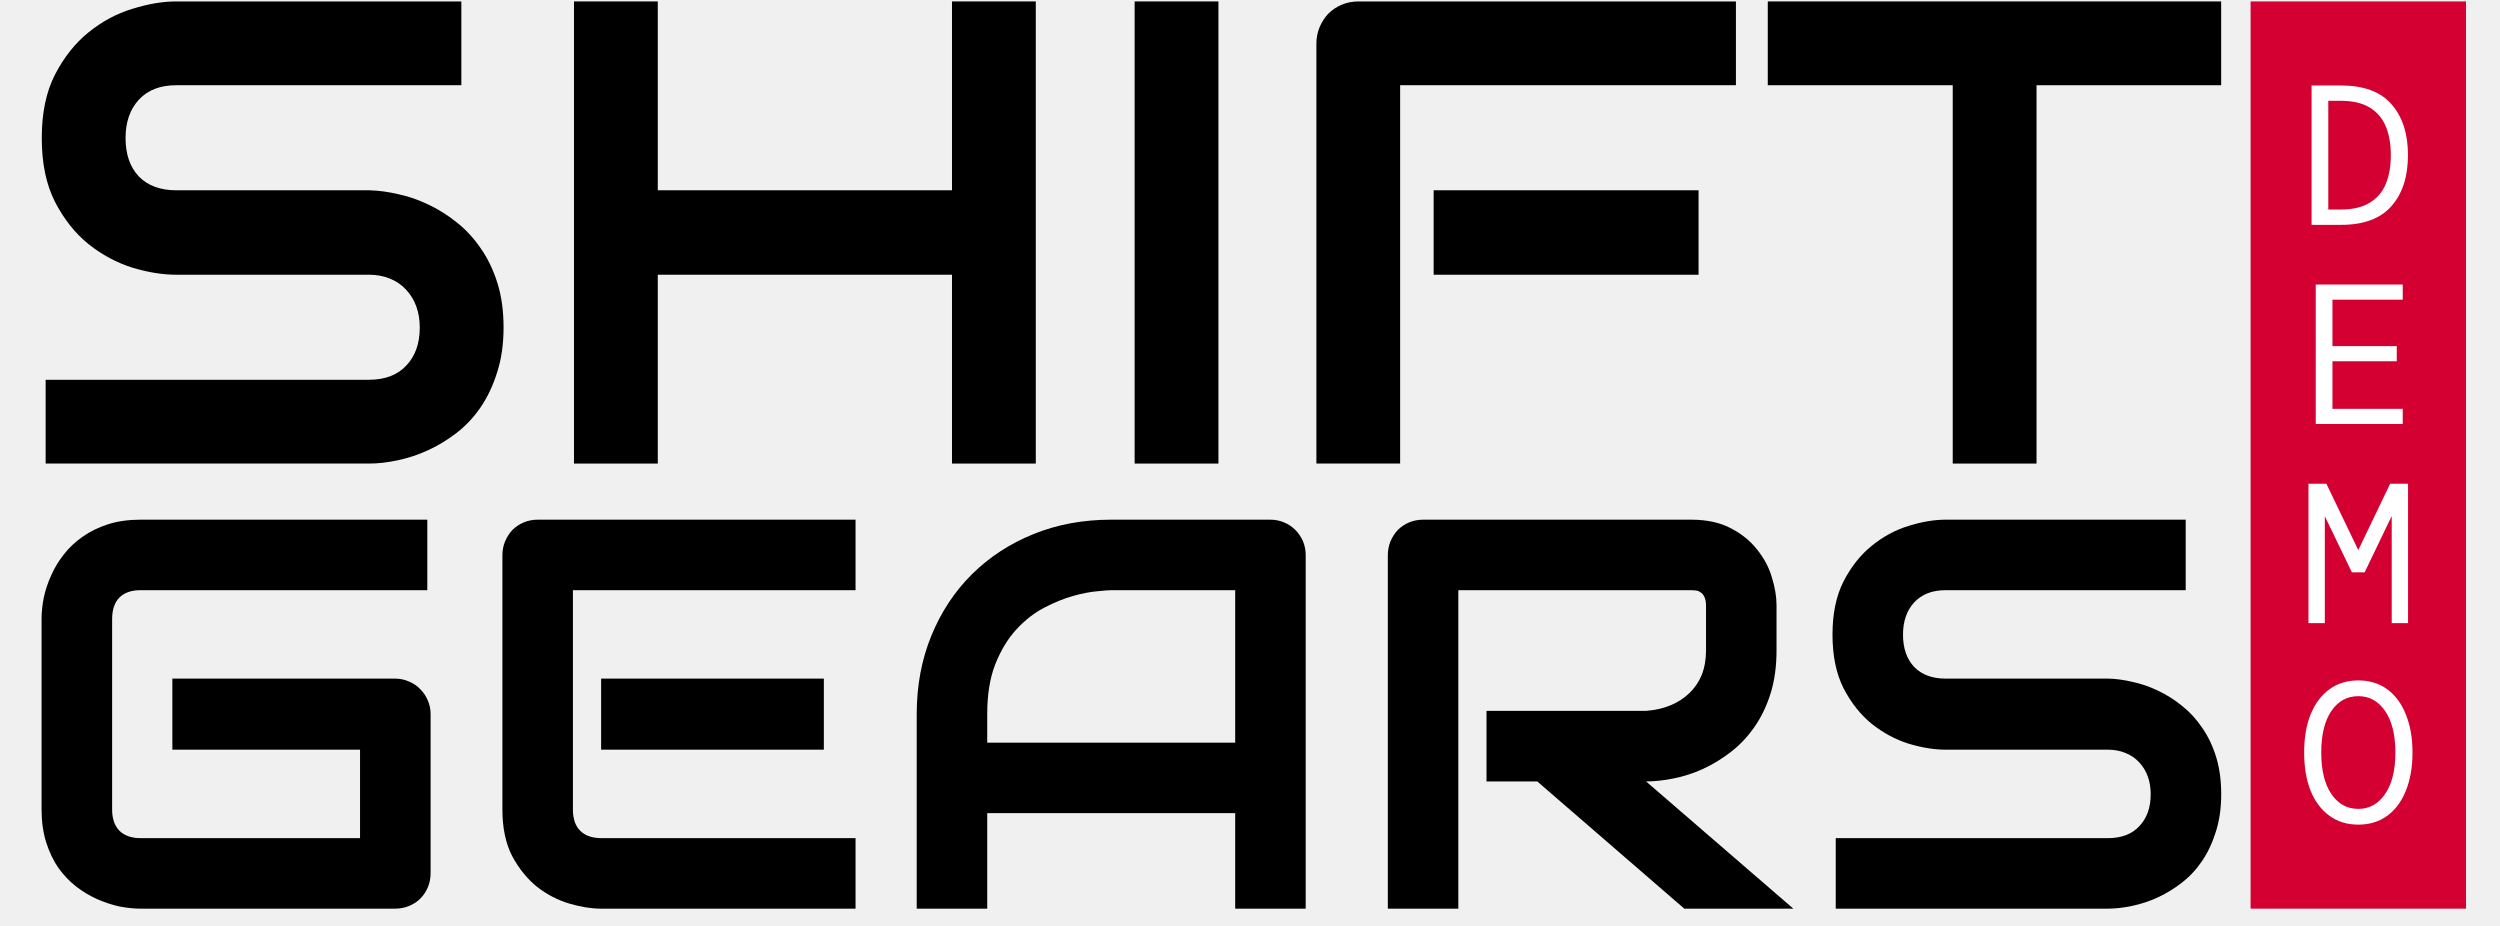
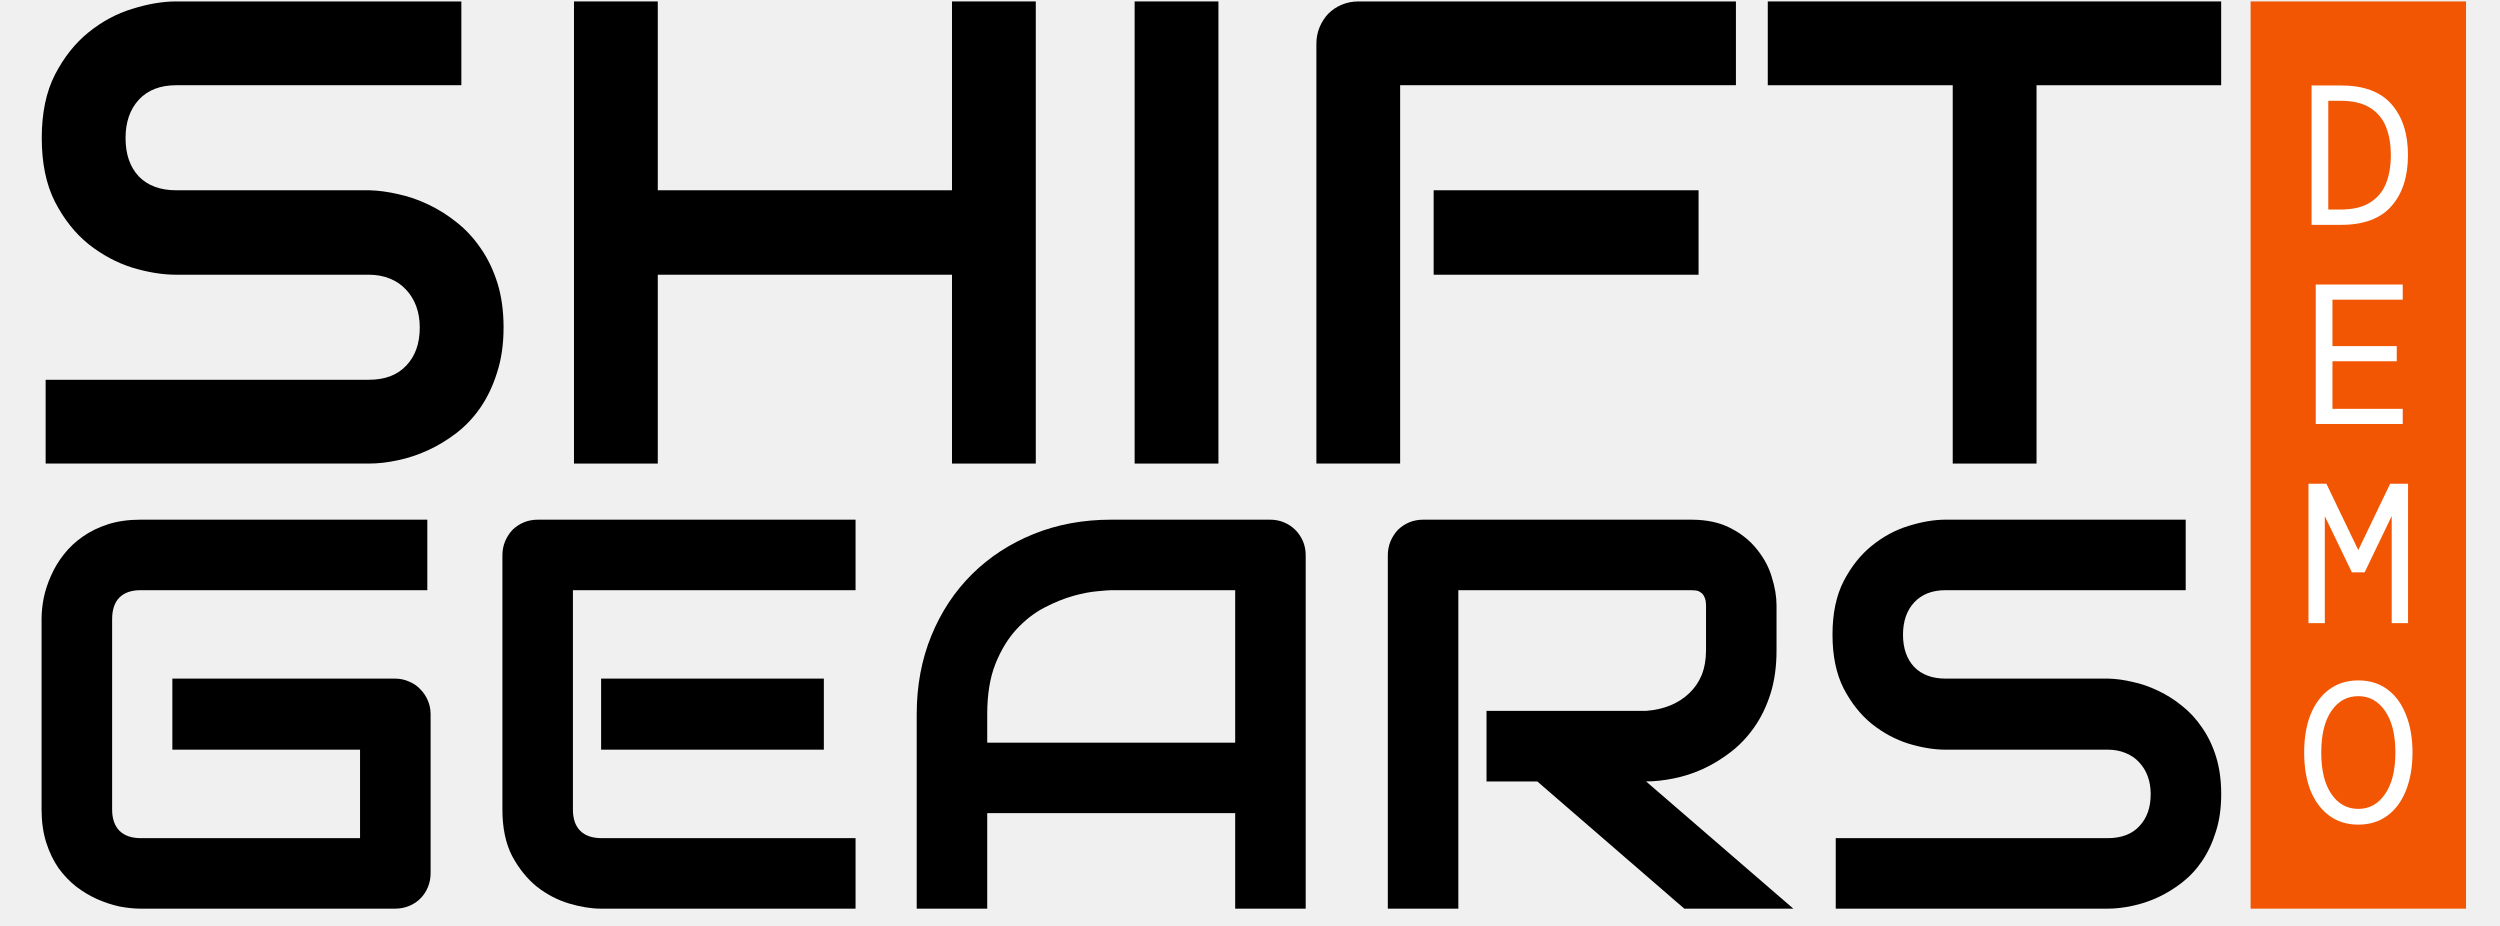
<svg xmlns="http://www.w3.org/2000/svg" width="54" height="20" viewBox="0 0 54 20" fill="none">
-   <path d="M53.266 0.031V19.627H48.613V0.031L53.266 0.031Z" fill="#D50032" />
+   <path d="M53.266 0.031V19.627H48.613V0.031L53.266 0.031Z" fill="#F25603" />
  <path d="M47.977 1.841H43.989V10.013H42.179V1.841H38.184V0.031H47.977V1.841Z" fill="black" />
  <path d="M36.689 5.934H30.967V4.11H36.689V5.934ZM37.496 1.841H30.243V10.013H28.434V0.943C28.434 0.818 28.457 0.699 28.503 0.588C28.55 0.477 28.612 0.379 28.691 0.296C28.775 0.212 28.872 0.147 28.983 0.101C29.095 0.054 29.215 0.031 29.345 0.031H37.496V1.841Z" fill="black" />
  <path d="M26.318 10.013H24.508V0.031H26.318V10.013Z" fill="black" />
  <path d="M14.208 4.11H20.563V0.031H22.373V10.013H20.563V5.934H14.208V10.013H12.398V0.031H14.208V4.11Z" fill="black" />
  <path d="M10.877 7.075C10.877 7.433 10.831 7.755 10.738 8.043C10.65 8.326 10.531 8.577 10.383 8.795C10.234 9.013 10.06 9.198 9.861 9.352C9.661 9.505 9.455 9.63 9.241 9.727C9.028 9.825 8.81 9.897 8.587 9.943C8.369 9.99 8.162 10.013 7.967 10.013H0.986V8.203H7.967C8.315 8.203 8.585 8.101 8.775 7.897C8.97 7.693 9.067 7.419 9.067 7.075C9.067 6.908 9.042 6.755 8.991 6.616C8.94 6.477 8.865 6.356 8.768 6.254C8.675 6.152 8.559 6.073 8.42 6.017C8.285 5.962 8.134 5.934 7.967 5.934H3.805C3.513 5.934 3.197 5.883 2.858 5.781C2.52 5.674 2.204 5.505 1.912 5.273C1.624 5.041 1.383 4.737 1.188 4.361C0.997 3.985 0.902 3.525 0.902 2.983C0.902 2.44 0.997 1.983 1.188 1.611C1.383 1.235 1.624 0.931 1.912 0.699C2.204 0.463 2.52 0.293 2.858 0.191C3.197 0.085 3.513 0.031 3.805 0.031H9.965V1.841H3.805C3.462 1.841 3.192 1.945 2.998 2.154C2.807 2.363 2.712 2.639 2.712 2.983C2.712 3.331 2.807 3.607 2.998 3.811C3.192 4.01 3.462 4.11 3.805 4.11H7.967H7.981C8.176 4.115 8.383 4.143 8.601 4.194C8.819 4.24 9.035 4.314 9.248 4.416C9.466 4.519 9.673 4.648 9.868 4.806C10.063 4.959 10.234 5.145 10.383 5.363C10.536 5.581 10.656 5.832 10.745 6.115C10.833 6.398 10.877 6.718 10.877 7.075Z" fill="black" />
  <path d="M47.978 17.154C47.978 17.455 47.94 17.727 47.861 17.969C47.787 18.207 47.688 18.418 47.562 18.602C47.438 18.785 47.291 18.941 47.123 19.07C46.955 19.199 46.781 19.305 46.602 19.387C46.422 19.469 46.238 19.529 46.051 19.568C45.867 19.607 45.693 19.627 45.529 19.627H39.652V18.104H45.529C45.822 18.104 46.049 18.018 46.209 17.846C46.373 17.674 46.455 17.443 46.455 17.154C46.455 17.014 46.434 16.885 46.391 16.768C46.348 16.65 46.285 16.549 46.203 16.463C46.125 16.377 46.027 16.311 45.91 16.264C45.797 16.217 45.67 16.193 45.529 16.193H42.025C41.779 16.193 41.514 16.15 41.228 16.064C40.943 15.975 40.678 15.832 40.432 15.637C40.19 15.441 39.986 15.185 39.822 14.869C39.662 14.553 39.582 14.166 39.582 13.709C39.582 13.252 39.662 12.867 39.822 12.555C39.986 12.238 40.19 11.982 40.432 11.787C40.678 11.588 40.943 11.445 41.228 11.359C41.514 11.27 41.779 11.225 42.025 11.225H47.211V12.748H42.025C41.736 12.748 41.51 12.836 41.346 13.012C41.185 13.188 41.105 13.42 41.105 13.709C41.105 14.002 41.185 14.234 41.346 14.406C41.51 14.574 41.736 14.658 42.025 14.658H45.529H45.541C45.705 14.662 45.879 14.685 46.062 14.729C46.246 14.768 46.428 14.83 46.607 14.916C46.791 15.002 46.965 15.111 47.129 15.244C47.293 15.373 47.438 15.529 47.562 15.713C47.691 15.896 47.793 16.107 47.867 16.346C47.941 16.584 47.978 16.854 47.978 17.154Z" fill="black" />
  <path d="M38.373 14.049C38.373 14.396 38.33 14.707 38.244 14.98C38.158 15.254 38.041 15.496 37.893 15.707C37.748 15.914 37.58 16.092 37.389 16.24C37.197 16.389 36.996 16.512 36.785 16.609C36.578 16.703 36.367 16.771 36.152 16.814C35.941 16.857 35.742 16.879 35.555 16.879L38.736 19.627H36.381L33.205 16.879H32.109V15.355H35.555C35.746 15.34 35.92 15.301 36.076 15.238C36.236 15.172 36.373 15.084 36.486 14.975C36.603 14.865 36.693 14.734 36.756 14.582C36.818 14.426 36.85 14.248 36.85 14.049V13.088C36.85 13.002 36.838 12.938 36.815 12.895C36.795 12.848 36.768 12.815 36.732 12.795C36.701 12.771 36.666 12.758 36.627 12.754C36.592 12.75 36.559 12.748 36.527 12.748H31.5V19.627H29.977V11.992C29.977 11.887 29.996 11.787 30.035 11.693C30.074 11.6 30.127 11.518 30.193 11.447C30.264 11.377 30.346 11.322 30.439 11.283C30.533 11.244 30.635 11.225 30.744 11.225H36.527C36.867 11.225 37.154 11.287 37.389 11.412C37.623 11.533 37.812 11.688 37.957 11.875C38.105 12.059 38.211 12.258 38.273 12.473C38.34 12.688 38.373 12.889 38.373 13.076V14.049Z" fill="black" />
  <path d="M28.203 19.627H26.68V17.564H21.324V19.627H19.801V15.426C19.801 14.812 19.906 14.248 20.117 13.732C20.328 13.217 20.621 12.773 20.996 12.402C21.371 12.031 21.814 11.742 22.326 11.535C22.838 11.328 23.396 11.225 24.002 11.225H27.436C27.541 11.225 27.641 11.244 27.734 11.283C27.828 11.322 27.91 11.377 27.98 11.447C28.051 11.518 28.105 11.6 28.145 11.693C28.184 11.787 28.203 11.887 28.203 11.992V19.627ZM21.324 16.041H26.68V12.748H24.002C23.955 12.748 23.855 12.756 23.703 12.771C23.555 12.783 23.381 12.816 23.182 12.871C22.986 12.926 22.779 13.01 22.561 13.123C22.342 13.236 22.141 13.393 21.957 13.592C21.773 13.791 21.621 14.041 21.5 14.342C21.383 14.639 21.324 15 21.324 15.426V16.041Z" fill="black" />
  <path d="M17.795 16.193H12.984V14.658H17.795V16.193ZM18.48 19.627H12.984C12.773 19.627 12.543 19.59 12.293 19.516C12.043 19.441 11.81 19.32 11.596 19.152C11.385 18.98 11.207 18.76 11.062 18.49C10.922 18.217 10.852 17.883 10.852 17.488V11.992C10.852 11.887 10.871 11.787 10.91 11.693C10.949 11.6 11.002 11.518 11.068 11.447C11.139 11.377 11.221 11.322 11.315 11.283C11.408 11.244 11.51 11.225 11.619 11.225H18.48V12.748H12.375V17.488C12.375 17.688 12.428 17.84 12.533 17.945C12.639 18.051 12.793 18.104 12.996 18.104H18.48V19.627Z" fill="black" />
  <path d="M9.301 18.859C9.301 18.969 9.281 19.07 9.242 19.164C9.203 19.258 9.148 19.34 9.078 19.41C9.012 19.477 8.932 19.529 8.838 19.568C8.744 19.607 8.643 19.627 8.533 19.627H3.037C2.896 19.627 2.744 19.611 2.58 19.58C2.42 19.545 2.26 19.492 2.1 19.422C1.943 19.352 1.793 19.262 1.648 19.152C1.504 19.039 1.375 18.904 1.262 18.748C1.152 18.588 1.064 18.404 0.998 18.197C0.932 17.986 0.898 17.75 0.898 17.488V13.363C0.898 13.223 0.914 13.072 0.945 12.912C0.98 12.748 1.033 12.588 1.104 12.432C1.174 12.271 1.266 12.119 1.379 11.975C1.492 11.83 1.627 11.703 1.783 11.594C1.943 11.48 2.127 11.391 2.334 11.324C2.541 11.258 2.775 11.225 3.037 11.225H9.23V12.748H3.037C2.838 12.748 2.686 12.801 2.58 12.906C2.475 13.012 2.422 13.168 2.422 13.375V17.488C2.422 17.684 2.475 17.836 2.58 17.945C2.689 18.051 2.842 18.104 3.037 18.104H7.777V16.193H3.723V14.658H8.533C8.643 14.658 8.744 14.68 8.838 14.723C8.932 14.762 9.012 14.816 9.078 14.887C9.148 14.957 9.203 15.039 9.242 15.133C9.281 15.223 9.301 15.32 9.301 15.426V18.859Z" fill="black" />
  <path d="M50.94 17.812C50.696 17.812 50.486 17.747 50.312 17.618C50.137 17.489 50.002 17.308 49.907 17.076C49.815 16.841 49.77 16.567 49.77 16.254C49.77 15.942 49.815 15.669 49.907 15.437C50.002 15.202 50.137 15.02 50.312 14.891C50.486 14.762 50.696 14.697 50.94 14.697C51.183 14.697 51.393 14.762 51.568 14.891C51.742 15.02 51.876 15.202 51.968 15.437C52.062 15.669 52.11 15.942 52.11 16.254C52.11 16.567 52.062 16.841 51.968 17.076C51.876 17.308 51.742 17.489 51.568 17.618C51.393 17.747 51.183 17.812 50.94 17.812ZM50.94 17.472C51.178 17.472 51.37 17.366 51.516 17.153C51.665 16.941 51.74 16.642 51.74 16.254C51.74 15.867 51.665 15.568 51.516 15.355C51.37 15.143 51.178 15.037 50.94 15.037C50.699 15.037 50.505 15.143 50.359 15.355C50.213 15.568 50.139 15.867 50.139 16.254C50.139 16.642 50.213 16.941 50.359 17.153C50.505 17.366 50.699 17.472 50.94 17.472Z" fill="white" />
  <path d="M49.863 13.46V10.449H50.25L50.939 11.882L51.627 10.449H52.014V13.46H51.661V11.146L51.076 12.363H50.801L50.216 11.15V13.46H49.863Z" fill="white" />
  <path d="M50.02 9.158V6.146H51.899V6.473H50.381V7.476H51.77V7.803H50.381V8.831H51.899V9.158H50.02Z" fill="white" />
  <path d="M49.93 4.857V1.846H50.562C51.055 1.846 51.419 1.98 51.655 2.25C51.893 2.52 52.012 2.887 52.012 3.351C52.012 3.816 51.893 4.183 51.655 4.452C51.419 4.722 51.055 4.857 50.562 4.857H49.93ZM50.291 4.526H50.553C50.817 4.526 51.028 4.477 51.186 4.379C51.346 4.282 51.462 4.146 51.534 3.971C51.606 3.796 51.642 3.589 51.642 3.351C51.642 3.113 51.606 2.907 51.534 2.732C51.462 2.557 51.346 2.421 51.186 2.323C51.028 2.226 50.817 2.177 50.553 2.177H50.291V4.526Z" fill="white" />
</svg>
